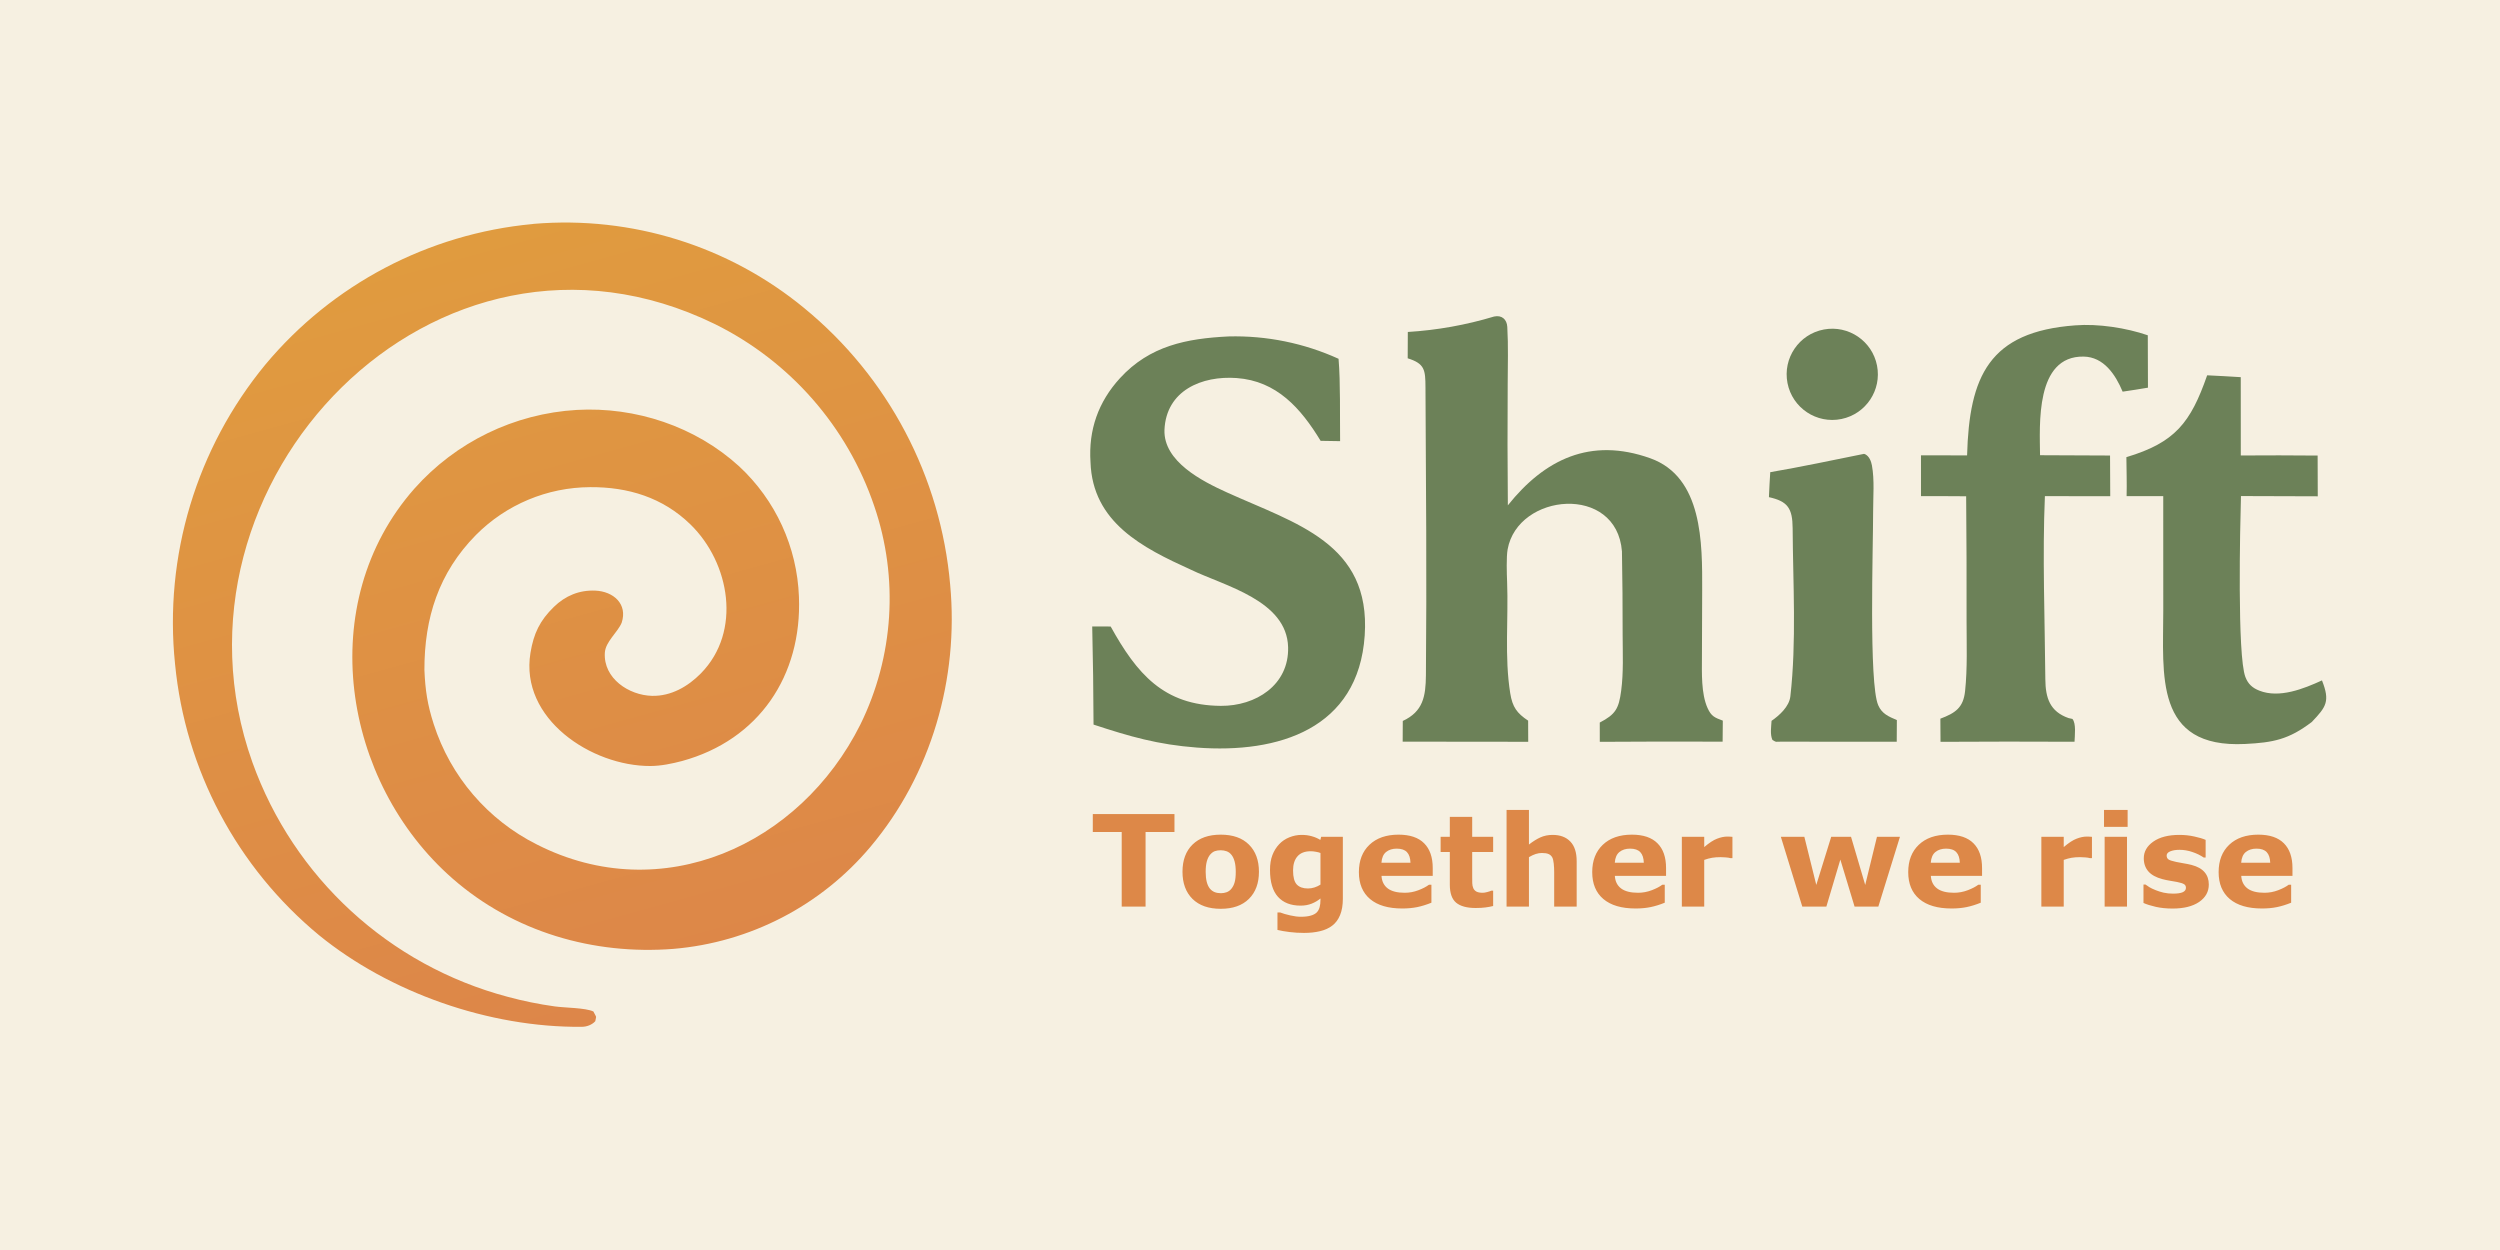
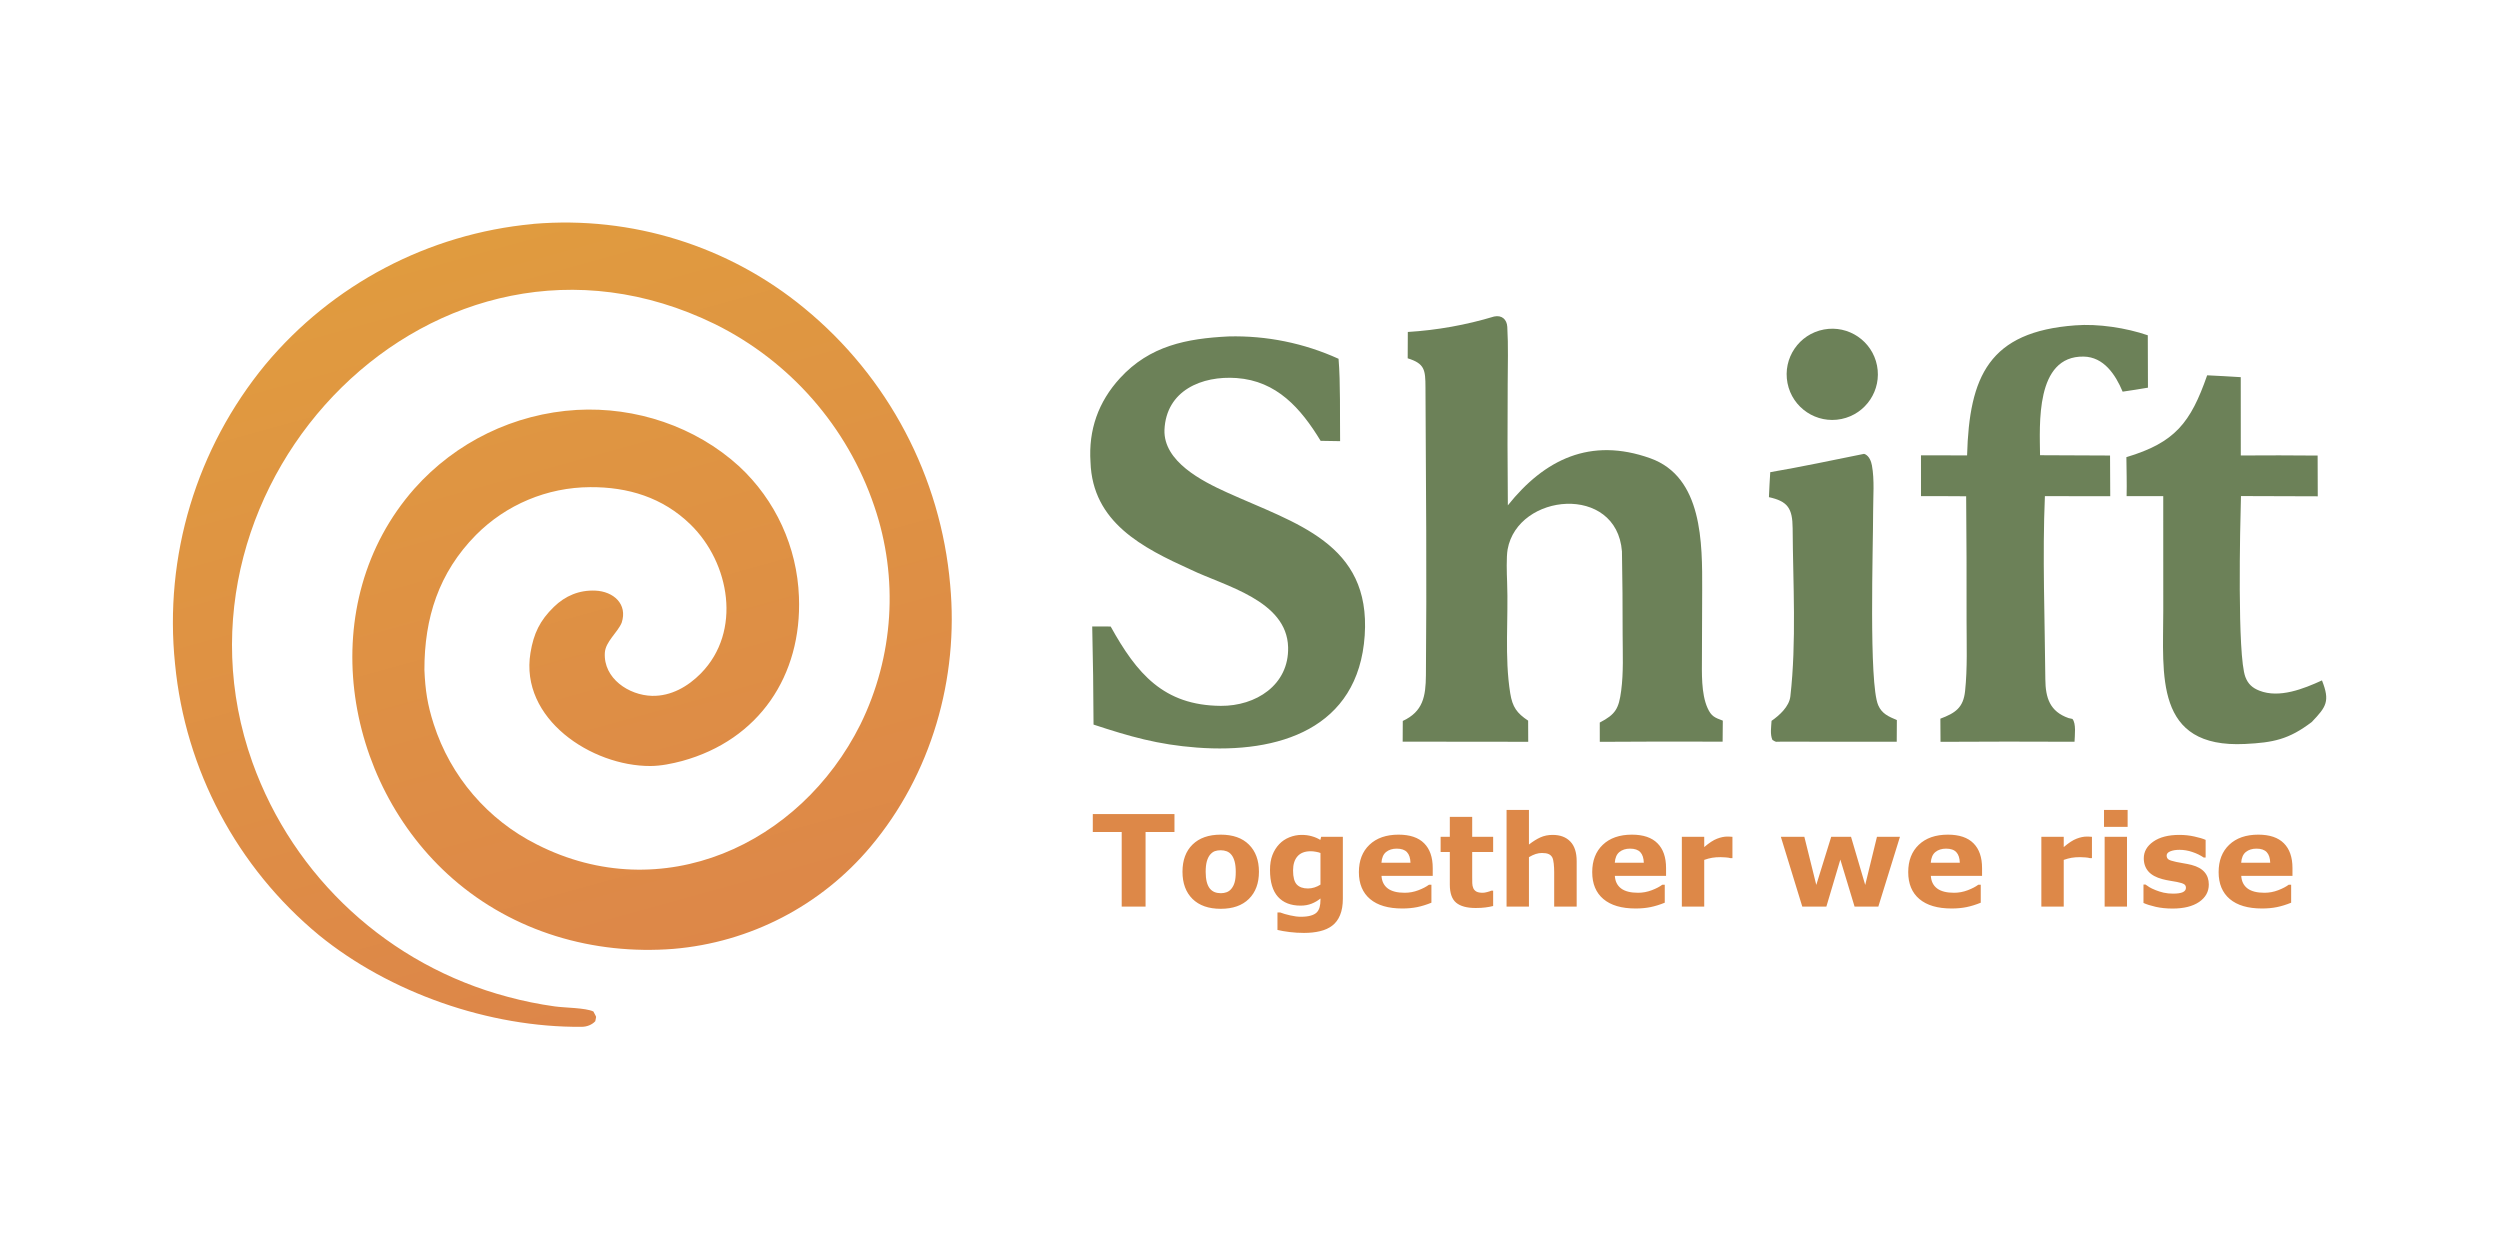
<svg xmlns="http://www.w3.org/2000/svg" width="1882" height="941" fill="none">
-   <path fill="#F6F0E1" d="M0 0h1882v941H0z" />
  <path fill="url(#a)" d="m400.9 168.656.957-.141c73.684-6.153 146.729 16.593 203.584 63.435a303.26 303.26 0 0 1 109.85 208.32c6.585 70.407-14.176 142.735-59.942 197.118a217.57 217.57 0 0 1-148.337 76.924c-60.334 4.727-120.376-12.77-166.212-52.835-83.284-72.795-104.643-207.638-28.901-293.567a177.4 177.4 0 0 1 122.289-59.32c44.302-2.495 89.276 12.415 122.185 42.416a141.05 141.05 0 0 1 45.072 98.301c2.351 59.276-30.109 107.71-87.938 123.572-7.598 2.006-15.964 3.74-23.858 3.772-44.217.18-98.487-35.472-90.318-85.176 2.41-14.662 7.088-24.334 17.633-34.609 8.635-8.417 19.182-12.758 31.172-12.248 13.678.586 24.548 10.105 19.833 24.252-3.16 7.39-12.162 14.188-12.653 22.581-1.122 19.221 18.08 31.959 35.523 32.382 14.375.35 27.143-7.088 36.798-16.919 30.978-31.536 21.823-83.2-7.867-112.121-20.857-20.334-47.032-28.245-75.511-28.065a121.95 121.95 0 0 0-86.009 36.042c-27.988 28.413-38.807 62.413-38.753 101.521.643 15.286 2.249 26.059 7.003 40.84a154.06 154.06 0 0 0 77.631 90.583c93.998 47.85 198.12.6 243.554-90.303a214.83 214.83 0 0 0 10.476-164.34 238.08 238.08 0 0 0-119.952-137.085C328.443 141.469 115.065 363.307 189.954 573.731c31.114 86.952 103.024 153.027 192.296 176.689a285 285 0 0 0 35.255 7.188c7.798 1.105 23.188 1.01 29.186 3.835 2.455 5.014 2.324 2.609 1.425 7.341-2.577 2.771-6.405 4.168-10.138 4.205-69.917.641-144.834-25.802-197.881-69.042a302.36 302.36 0 0 1-108.315-204.05 305.16 305.16 0 0 1 67.995-225.45A298.16 298.16 0 0 1 400.9 168.656" />
  <path fill="#6C8158" d="M1124.76 238.276c5.83-1.26 9.61 2.177 9.93 7.794.82 14.23.35 29.046.3 43.291q-.315 45.527.12 91.055c27.64-34.604 62.16-51.499 107.19-35.444 39.59 14.12 39.2 64.007 39.1 99.382l-.18 50.042c-.03 11.933-.68 27.688 4.22 38.604 2.8 6.231 5.41 7.246 11.49 9.494l-.14 15.832c-30.82-.133-61.65-.092-92.47.125l-.02-14.51c11.85-6.174 14.33-10.409 16.11-23.892 1.84-13.851 1.15-28.102 1.11-42.075.03-20.973-.14-41.949-.52-62.921-3.99-50.907-78.39-44.007-86.06-1.5-1.03 5.735-.64 18.218-.39 24.37 1.09 27.881-2.07 56.469 2.36 84.036 1.68 10.31 4.98 14.906 13.47 20.545l.07 15.914-94.52-.102.08-15.581c15.28-7.085 17.27-18.48 17.42-34.406.67-72.206.06-144.527-.33-216.741-.07-13.122-.49-17.82-13.39-21.861l.09-19.822a285.4 285.4 0 0 0 64.96-11.629m-199.903 14.995a188.3 188.3 0 0 1 82.803 16.826c1.5 17.591.95 43.721 1.17 62.005l-14.658-.242c-14.924-24.544-33.042-45.091-63.246-47.268-26.12-1.883-53.051 9.296-54.32 39.046-.785 23.784 28.246 38.529 46.862 46.985 51.87 23.559 108.572 38.181 103.882 107.749-4.74 70.396-64.908 89.041-126.335 84.402-29.271-2.198-50.497-8.319-77.798-17.306a3594 3594 0 0 0-.997-73.858l13.886.023c19.666 35.427 39.794 59.403 82.891 59.742 26.324.207 51.424-15.64 50.695-44.153-.902-35.263-47.83-46.104-73.181-58.349-36.3-16.453-74.096-35.537-75.581-81.02-1.598-24.184 5.858-45.345 22.232-63.209 22.372-24.406 50.203-29.827 81.695-31.373m637.413-8.343c17.16-1.36 38.31 1.869 54.59 7.479l.12 39.427c-6.18 1.133-12.82 2.043-19.06 3.008-5.37-12.868-14.25-26.157-29.35-26.403-36.65-.591-33 51.645-32.83 74.248l52.7.231.15 30.636-49.19-.063c-1.92 44.585-.04 92.93.33 137.802.11 14.095 3.4 24.345 17.47 29.276l2.9.639c2.94 3.292 1.78 12.435 1.6 17.191-33.62-.173-67.25-.158-100.88.048l-.11-17.426c11.19-4.223 17.26-8.185 18.6-20.737 1.84-17.282 1.13-35.57 1.12-52.93.08-31.252-.03-62.506-.31-93.761-11.22-.168-22.75-.062-34-.087l-.01-30.744 34.71.058c1.64-59.561 16.49-93.128 81.45-97.892" />
  <path fill="#6C8158" d="M1661.55 282.53c8.32.331 16.94.933 25.29 1.396l.03 58.959q28.92-.212 57.84.066l.1 30.667-57.81-.181c-.66 22.83-2.85 120.097 3.33 136.215 2.02 5.262 5.21 8.183 10.48 10.266 15.09 5.975 33.43-1.423 47.17-7.71 6.2 15.718 3.29 19.838-7.67 31.298-17.31 13.201-29.05 15.503-50.17 16.555-68.7 3.423-61.62-52.284-61.63-100.517l-.02-86.038-27.58-.029c.24-9.456-.07-19.807-.17-29.33 36.61-10.953 48.35-25.863 60.81-61.617m-258.29 59.13c.32.121.66.2.97.36 2.96 1.554 4.37 5.204 4.95 8.316 2.03 10.969.9 23.551.91 34.761.02 26.688-3.33 129.246 3.82 145.776 2.81 6.515 7.92 8.577 14.05 11.183l-.1 16.343-87.29-.063c-4.69-.037-2.79.684-6.29-1.32-1.86-4.171-.93-9.566-.65-14.364 5.85-4.071 13.26-10.668 14.15-18.397 4.7-41.262 1.97-84.976 1.72-126.584-.09-15.137-3.81-20.319-17.85-23.411.19-6.162.65-12.614.99-18.797 23.79-4.085 46.98-9.043 70.62-13.803m-30.22-93.622c18.51-3.447 36.35 8.664 39.98 27.147 3.62 18.482-8.31 36.435-26.76 40.239-18.7 3.856-36.95-8.283-40.63-27.017-3.67-18.737 8.64-36.873 27.41-40.369" />
  <path fill="#DD8848" d="M884.141 626.314h-21.758v56.196h-17.968v-56.196h-21.757v-13.476h61.483zm63.589 29.946q0 12.961-7.581 20.448-7.533 7.44-21.196 7.44t-21.243-7.44q-7.533-7.487-7.533-20.448 0-13.054 7.58-20.494 7.627-7.44 21.196-7.44 13.757 0 21.243 7.487 7.534 7.487 7.534 20.447m-20.729 12.774q1.638-2.012 2.433-4.819.843-2.854.843-7.861 0-4.632-.843-7.767-.842-3.135-2.339-5.007-1.497-1.919-3.603-2.714t-4.539-.795-4.351.655q-1.872.654-3.603 2.62-1.544 1.825-2.48 5.007-.89 3.182-.889 8.001 0 4.305.795 7.486.796 3.135 2.34 5.054 1.497 1.824 3.556 2.667 2.106.842 4.773.842a12.6 12.6 0 0 0 4.351-.749q2.106-.795 3.556-2.62m83.899 7.44c0 4.929-.7 9.077-2.11 12.446-1.4 3.369-3.37 6.005-5.89 7.908q-3.795 2.901-9.175 4.164-5.334 1.31-12.072 1.31-5.475 0-10.809-.655-5.287-.655-9.171-1.591v-13.148h2.059q3.088 1.216 7.533 2.199 4.445 1.03 7.955 1.03 4.679 0 7.58-.889 2.947-.843 4.492-2.433 1.45-1.499 2.105-3.837.655-2.34.655-5.615v-.983a25 25 0 0 1-6.737 3.931q-3.697 1.45-8.236 1.45-11.042 0-17.031-6.644-5.99-6.644-5.99-20.214 0-6.504 1.825-11.229 1.825-4.726 5.147-8.236 3.089-3.275 7.58-5.1 4.539-1.824 9.265-1.825 4.258 0 7.72 1.03 3.51.983 6.364 2.76l.608-2.339h16.333zm-16.848-10.528v-23.817q-1.45-.608-3.556-.935-2.105-.375-3.79-.375-6.644 0-9.966 3.837-3.322 3.79-3.322 10.622 0 7.58 2.807 10.574 2.854 2.995 8.423 2.995a15.9 15.9 0 0 0 4.959-.795 19 19 0 0 0 4.445-2.106m84.508-6.598H1040q.375 6.177 4.68 9.452c2.9 2.184 7.16 3.276 12.77 3.276 3.56 0 7.01-.64 10.34-1.919 3.34-1.279 5.98-2.651 7.91-4.117h1.87v13.522c-3.8 1.529-7.39 2.636-10.76 3.322s-7.09 1.03-11.18 1.03q-15.81 0-24.24-7.113c-5.61-4.741-8.42-11.495-8.42-20.26q0-13.008 7.95-20.588 8.01-7.627 21.9-7.627c8.55 0 14.97 2.168 19.28 6.504 4.3 4.305 6.46 10.512 6.46 18.623zm-16.75-9.872c-.1-3.525-.97-6.177-2.62-7.955-1.66-1.778-4.23-2.667-7.73-2.667-3.24 0-5.91.842-8 2.527q-3.135 2.526-3.51 8.095zm62.23 32.566a45 45 0 0 1-5.76 1.076q-3.045.421-7.44.421-9.825 0-14.64-3.977c-3.18-2.651-4.78-7.19-4.78-13.616v-24.565h-6.92v-11.417h6.92v-15.02h16.85v15.02h15.77v11.417h-15.77v18.623c0 1.84.01 3.446.05 4.819.03 1.372.28 2.605.74 3.696.44 1.092 1.21 1.966 2.3 2.621q1.68.936 4.86.936 1.32 0 3.42-.562c1.43-.374 2.43-.717 2.99-1.029h1.41zm62.88.468h-16.93v-26.063q0-3.181-.33-6.316c-.22-2.122-.59-3.681-1.12-4.679a5.6 5.6 0 0 0-2.77-2.527c-1.18-.53-2.85-.796-5-.796q-2.295 0-4.68.749-2.34.749-5.1 2.386v37.246h-16.85v-72.807h16.85v26.063q4.485-3.51 8.61-5.381c2.77-1.248 5.85-1.872 9.22-1.872 5.67 0 10.1 1.654 13.28 4.96 3.22 3.307 4.82 8.251 4.82 14.833zm67.29-23.162h-38.56q.375 6.177 4.68 9.452 4.35 3.276 12.78 3.276c3.55 0 7-.64 10.34-1.919s5.97-2.651 7.91-4.117h1.87v13.522q-5.715 2.293-10.77 3.322c-3.36.686-7.09 1.03-11.18 1.03q-15.81 0-24.24-7.113c-5.61-4.741-8.42-11.495-8.42-20.26 0-8.672 2.65-15.535 7.96-20.588 5.33-5.085 12.63-7.627 21.89-7.627 8.55 0 14.98 2.168 19.28 6.504 4.31 4.305 6.46 10.512 6.46 18.623zm-16.75-9.872c-.1-3.525-.97-6.177-2.62-7.955-1.66-1.778-4.23-2.667-7.72-2.667-3.25 0-5.91.842-8 2.527q-3.135 2.526-3.51 8.095zm66.72-3.463h-1.5c-.71-.25-1.87-.437-3.46-.561s-2.91-.188-3.98-.188q-3.6 0-6.36.468t-5.94 1.591v35.187h-16.85v-52.546h16.85v7.72c3.71-3.181 6.94-5.287 9.68-6.316 2.75-1.061 5.28-1.591 7.58-1.591.6 0 1.27.015 2.02.046.75.032 1.4.078 1.96.141zm126.1-16.049L1414 682.51h-17.87l-10.72-35.421-10.53 35.421h-18.11l-16.14-52.546h17.69l8.98 36.216 11.23-36.216h14.93l10.67 36.216 8.84-36.216zm61.81 29.384h-38.55q.375 6.177 4.68 9.452c2.9 2.184 7.16 3.276 12.77 3.276 3.56 0 7-.64 10.34-1.919s5.98-2.651 7.91-4.117h1.87v13.522c-3.8 1.529-7.39 2.636-10.76 3.322s-7.1 1.03-11.18 1.03q-15.825 0-24.24-7.113c-5.62-4.741-8.42-11.495-8.42-20.26q0-13.008 7.95-20.588c5.34-5.085 12.63-7.627 21.9-7.627 8.55 0 14.97 2.168 19.28 6.504q6.45 6.457 6.45 18.623zm-16.75-9.872c-.09-3.525-.96-6.177-2.62-7.955-1.65-1.778-4.22-2.667-7.72-2.667-3.24 0-5.91.842-8 2.527q-3.135 2.526-3.51 8.095zm99.48-3.463h-1.5c-.71-.25-1.87-.437-3.46-.561s-2.92-.188-3.98-.188q-3.6 0-6.36.468t-5.94 1.591v35.187h-16.85v-52.546h16.85v7.72c3.71-3.181 6.94-5.287 9.68-6.316 2.75-1.061 5.27-1.591 7.58-1.591q.9 0 2.01.046c.75.032 1.41.078 1.97.141zm26.39 36.497h-16.84v-52.546h16.84zm.47-60.033h-17.78v-12.774h17.78zm61.11 43.375c0 5.428-2.44 9.811-7.3 13.149q-7.305 4.959-19.98 4.959c-4.68 0-8.92-.436-12.73-1.31-3.8-.873-6.86-1.84-9.17-2.901v-13.85h1.54c.85.593 1.81 1.248 2.9 1.965 1.13.687 2.7 1.435 4.73 2.246q2.625 1.077 5.94 1.872c2.22.499 4.59.749 7.12.749 3.3 0 5.75-.359 7.34-1.077 1.59-.748 2.39-1.84 2.39-3.275q0-1.918-1.41-2.761c-.93-.592-2.71-1.154-5.33-1.684q-1.875-.421-5.1-.889c-2.12-.343-4.06-.749-5.8-1.217-4.77-1.247-8.32-3.181-10.62-5.802-2.31-2.651-3.47-5.942-3.47-9.873 0-5.053 2.39-9.249 7.16-12.586q7.215-5.054 19.65-5.054c3.94 0 7.69.406 11.28 1.217 3.62.78 6.44 1.622 8.47 2.527v13.288h-1.45c-2.5-1.716-5.35-3.104-8.56-4.164a29.7 29.7 0 0 0-9.69-1.638c-2.71 0-5.01.374-6.88 1.123q-2.76 1.123-2.76 3.182c0 1.248.42 2.199 1.27 2.854q1.26.982 5.94 1.965 2.565.515 5.52 1.03c2 .312 3.99.717 5.99 1.216 4.43 1.154 7.7 2.979 9.83 5.475q3.18 3.696 3.18 9.264m62.98-6.504h-38.56q.375 6.177 4.68 9.452c2.9 2.184 7.16 3.276 12.77 3.276q5.34 0 10.35-1.919c3.33-1.279 5.97-2.651 7.9-4.117h1.87v13.522c-3.8 1.529-7.39 2.636-10.76 3.322s-7.09 1.03-11.18 1.03q-15.81 0-24.24-7.113c-5.61-4.741-8.42-11.495-8.42-20.26q0-13.008 7.95-20.588 8.01-7.627 21.9-7.627c8.55 0 14.98 2.168 19.28 6.504 4.3 4.305 6.46 10.512 6.46 18.623zm-16.75-9.872c-.1-3.525-.97-6.177-2.62-7.955-1.66-1.778-4.23-2.667-7.72-2.667q-4.875 0-8.01 2.527-3.135 2.526-3.51 8.095z" />
  <defs>
    <linearGradient id="a" x1="343.448" x2="501.896" y1="181.009" y2="753.298" gradientUnits="userSpaceOnUse">
      <stop stop-color="#E09B3F" />
      <stop offset="1" stop-color="#DD8649" />
    </linearGradient>
  </defs>
</svg>
